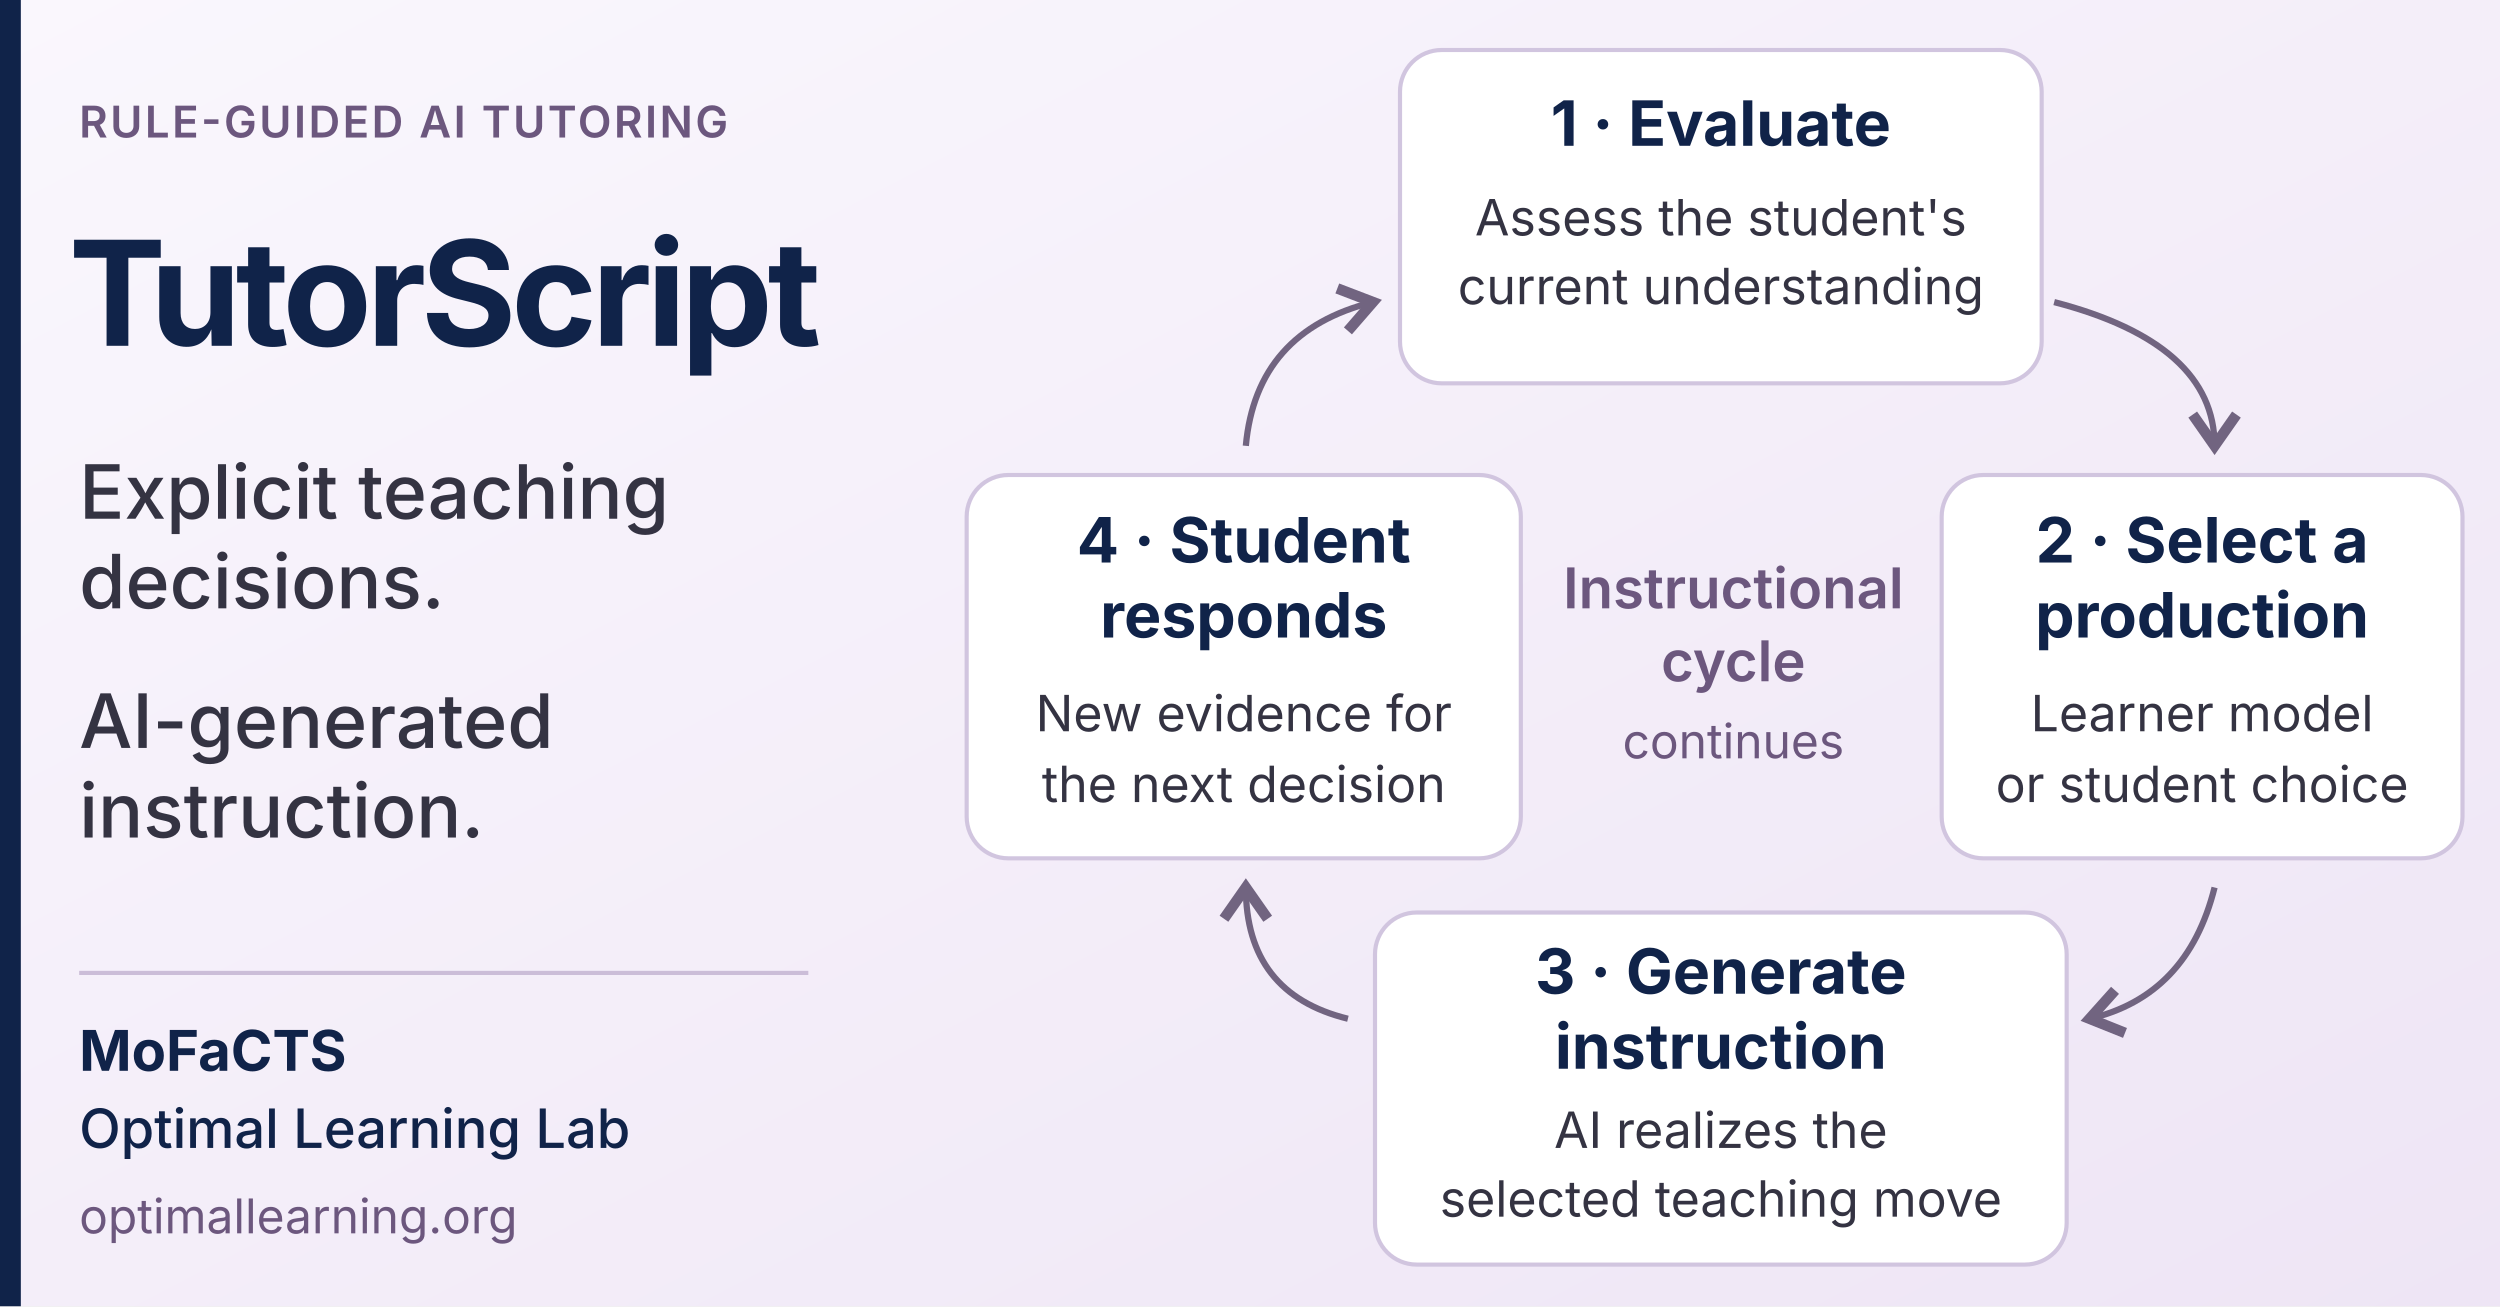
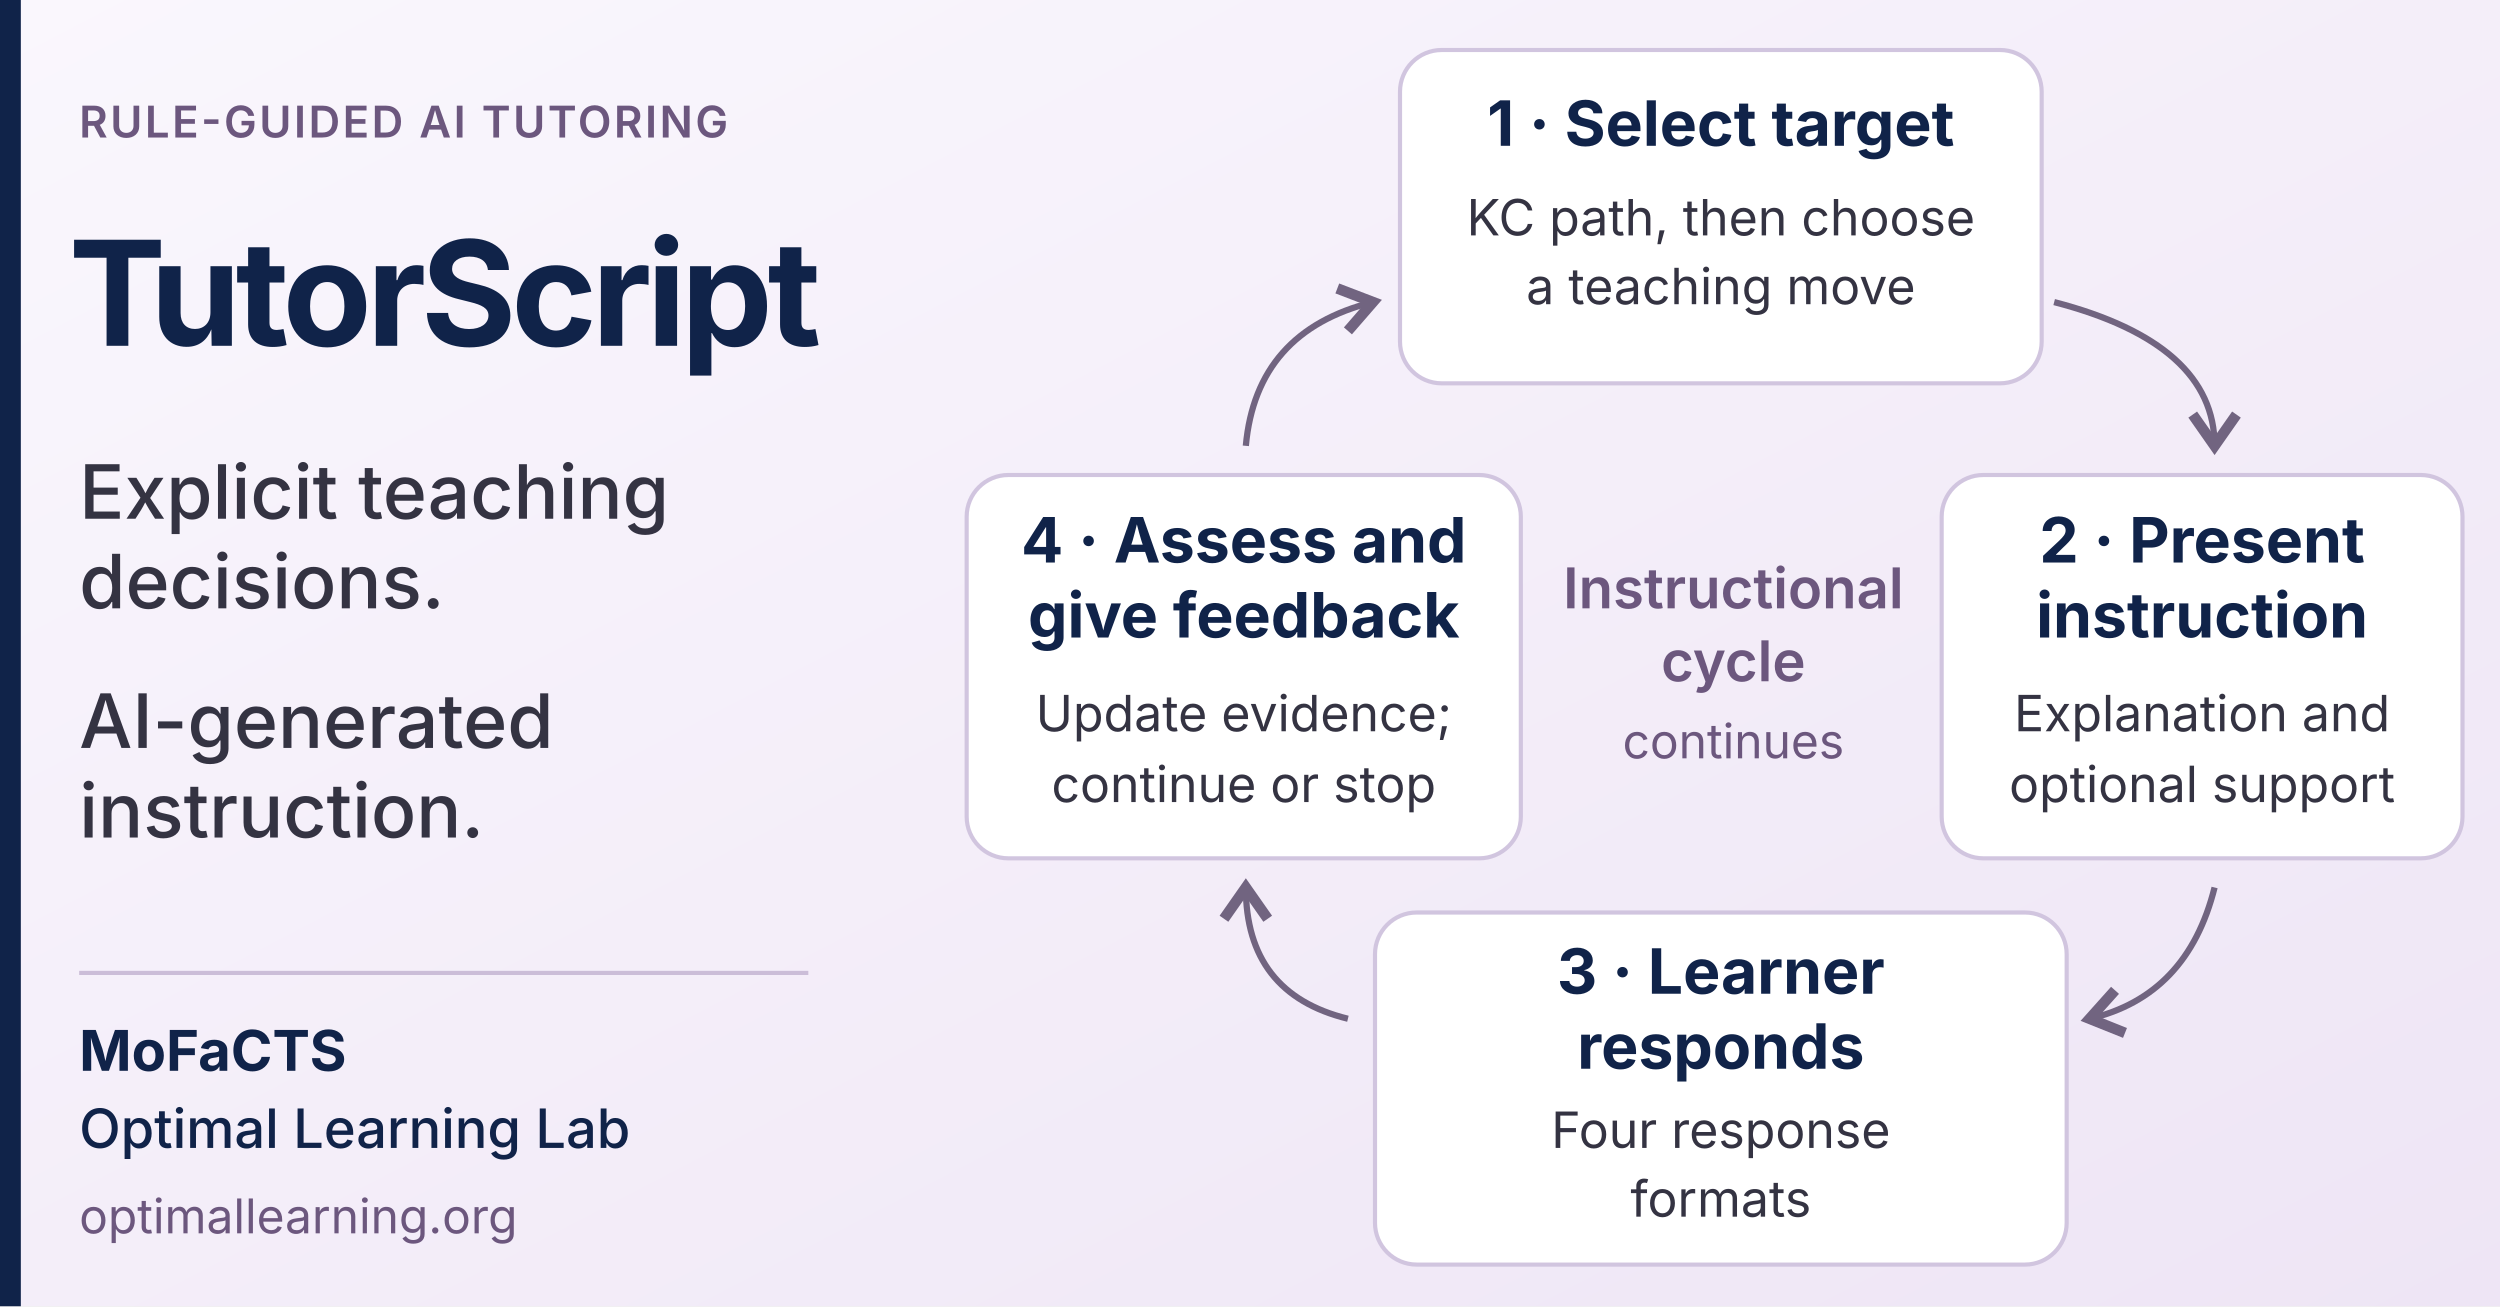
<svg xmlns="http://www.w3.org/2000/svg" width="1200" height="627" viewBox="0 0 1200 627" role="img" aria-labelledby="title desc">
  <defs>
    <linearGradient id="paper" x2="1" y2="1">
      <stop stop-color="#faf7fd" />
      <stop offset="1" stop-color="#eee5f5" />
    </linearGradient>
    <marker id="arrow" markerWidth="9" markerHeight="9" refX="7" refY="4.5" orient="auto">
      <path d="M2 1 7 4.5 2 8" fill="none" stroke="#716480" stroke-width="1.7" />
    </marker>
  </defs>
  <rect width="1200" height="627" fill="url(#paper)" />
  <rect width="10" height="627" fill="#102349" />
  <g font-family="Inter, Segoe UI, Arial, sans-serif">
    <text x="38" y="66" font-size="21" font-weight="600" letter-spacing="1.2" fill="#6c577e">RULE-GUIDED AI TUTORING</text>
    <text x="33" y="166" font-size="70" font-weight="700" letter-spacing="-2.5" fill="#102349">TutorScript</text>
    <g font-size="36" font-weight="500" fill="#343342">
      <text x="38" y="249">Explicit teaching</text>
      <text x="38" y="292">decisions.</text>
      <text x="38" y="359">AI-generated</text>
      <text x="38" y="402">instruction.</text>
    </g>
    <path d="M38 467h350" stroke="#cbbdd8" stroke-width="2" />
    <text x="38" y="514" font-size="27" font-weight="650" fill="#102349">MoFaCTS</text>
    <text x="38" y="551" font-size="26" font-weight="500" fill="#102349">Optimal Learning Lab</text>
    <text x="38" y="592" font-size="23" fill="#6c577e">optimallearning.org</text>
    <g fill="none" stroke="#716480" stroke-width="3" marker-end="url(#arrow)">
      <path d="M986 145Q1063 165 1063 214" />
      <path d="M1063 426Q1050 478 1003 489" />
      <path d="M647 489Q598 477 598 426" />
      <path d="M598 214Q603 159 659 145" />
    </g>
    <g fill="#fff" stroke="#d1c5df" stroke-width="2">
      <rect x="672" y="24" width="308" height="160" rx="20" />
      <rect x="932" y="228" width="250" height="184" rx="20" />
      <rect x="660" y="438" width="332" height="169" rx="20" />
      <rect x="464" y="228" width="266" height="184" rx="20" />
    </g>
    <g fill="#102349" font-size="30" font-weight="650" text-anchor="middle">
-       <text x="826" y="70">1 · Evaluate</text>
-       <text x="1057" y="270">2 · Select a</text>
-       <text x="1057" y="306">production</text>
-       <text x="826" y="477">3 · Generate</text>
-       <text x="826" y="513">instruction</text>
-       <text x="597" y="270">4 · Student</text>
-       <text x="597" y="306">responds</text>
+       <text x="826" y="70">1 · Select target</text>
+       <text x="1057" y="270">2 · Present</text>
+       <text x="1057" y="306">instruction</text>
+       <text x="826" y="477">3 · Learner</text>
+       <text x="826" y="513">responds</text>
+       <text x="597" y="270">4 · Assess and</text>
+       <text x="597" y="306">give feedback</text>
    </g>
    <g fill="#343342" font-size="24" text-anchor="middle">
-       <text x="826" y="113">Assess the student's</text>
-       <text x="826" y="146">current understanding</text>
-       <text x="1057" y="351">Learner model</text>
-       <text x="1057" y="385">or student choice</text>
-       <text x="826" y="551">AI realizes the</text>
-       <text x="826" y="584">selected teaching move</text>
-       <text x="597" y="351">New evidence for</text>
-       <text x="597" y="385">the next decision</text>
+       <text x="826" y="113">KC path, then choose</text>
+       <text x="826" y="146">a teaching move</text>
+       <text x="1057" y="351">Explanation and</text>
+       <text x="1057" y="385">optional support</text>
+       <text x="826" y="551">Four response</text>
+       <text x="826" y="584">formats</text>
+       <text x="597" y="351">Update evidence;</text>
+       <text x="597" y="385">continue or stop</text>
    </g>
    <g fill="#6c577e" font-size="27" font-weight="600" text-anchor="middle">
      <text x="832" y="292">Instructional</text>
      <text x="832" y="327">cycle</text>
    </g>
    <text x="832" y="364" fill="#6c577e" font-size="23" text-anchor="middle">continues</text>
  </g>
</svg>
